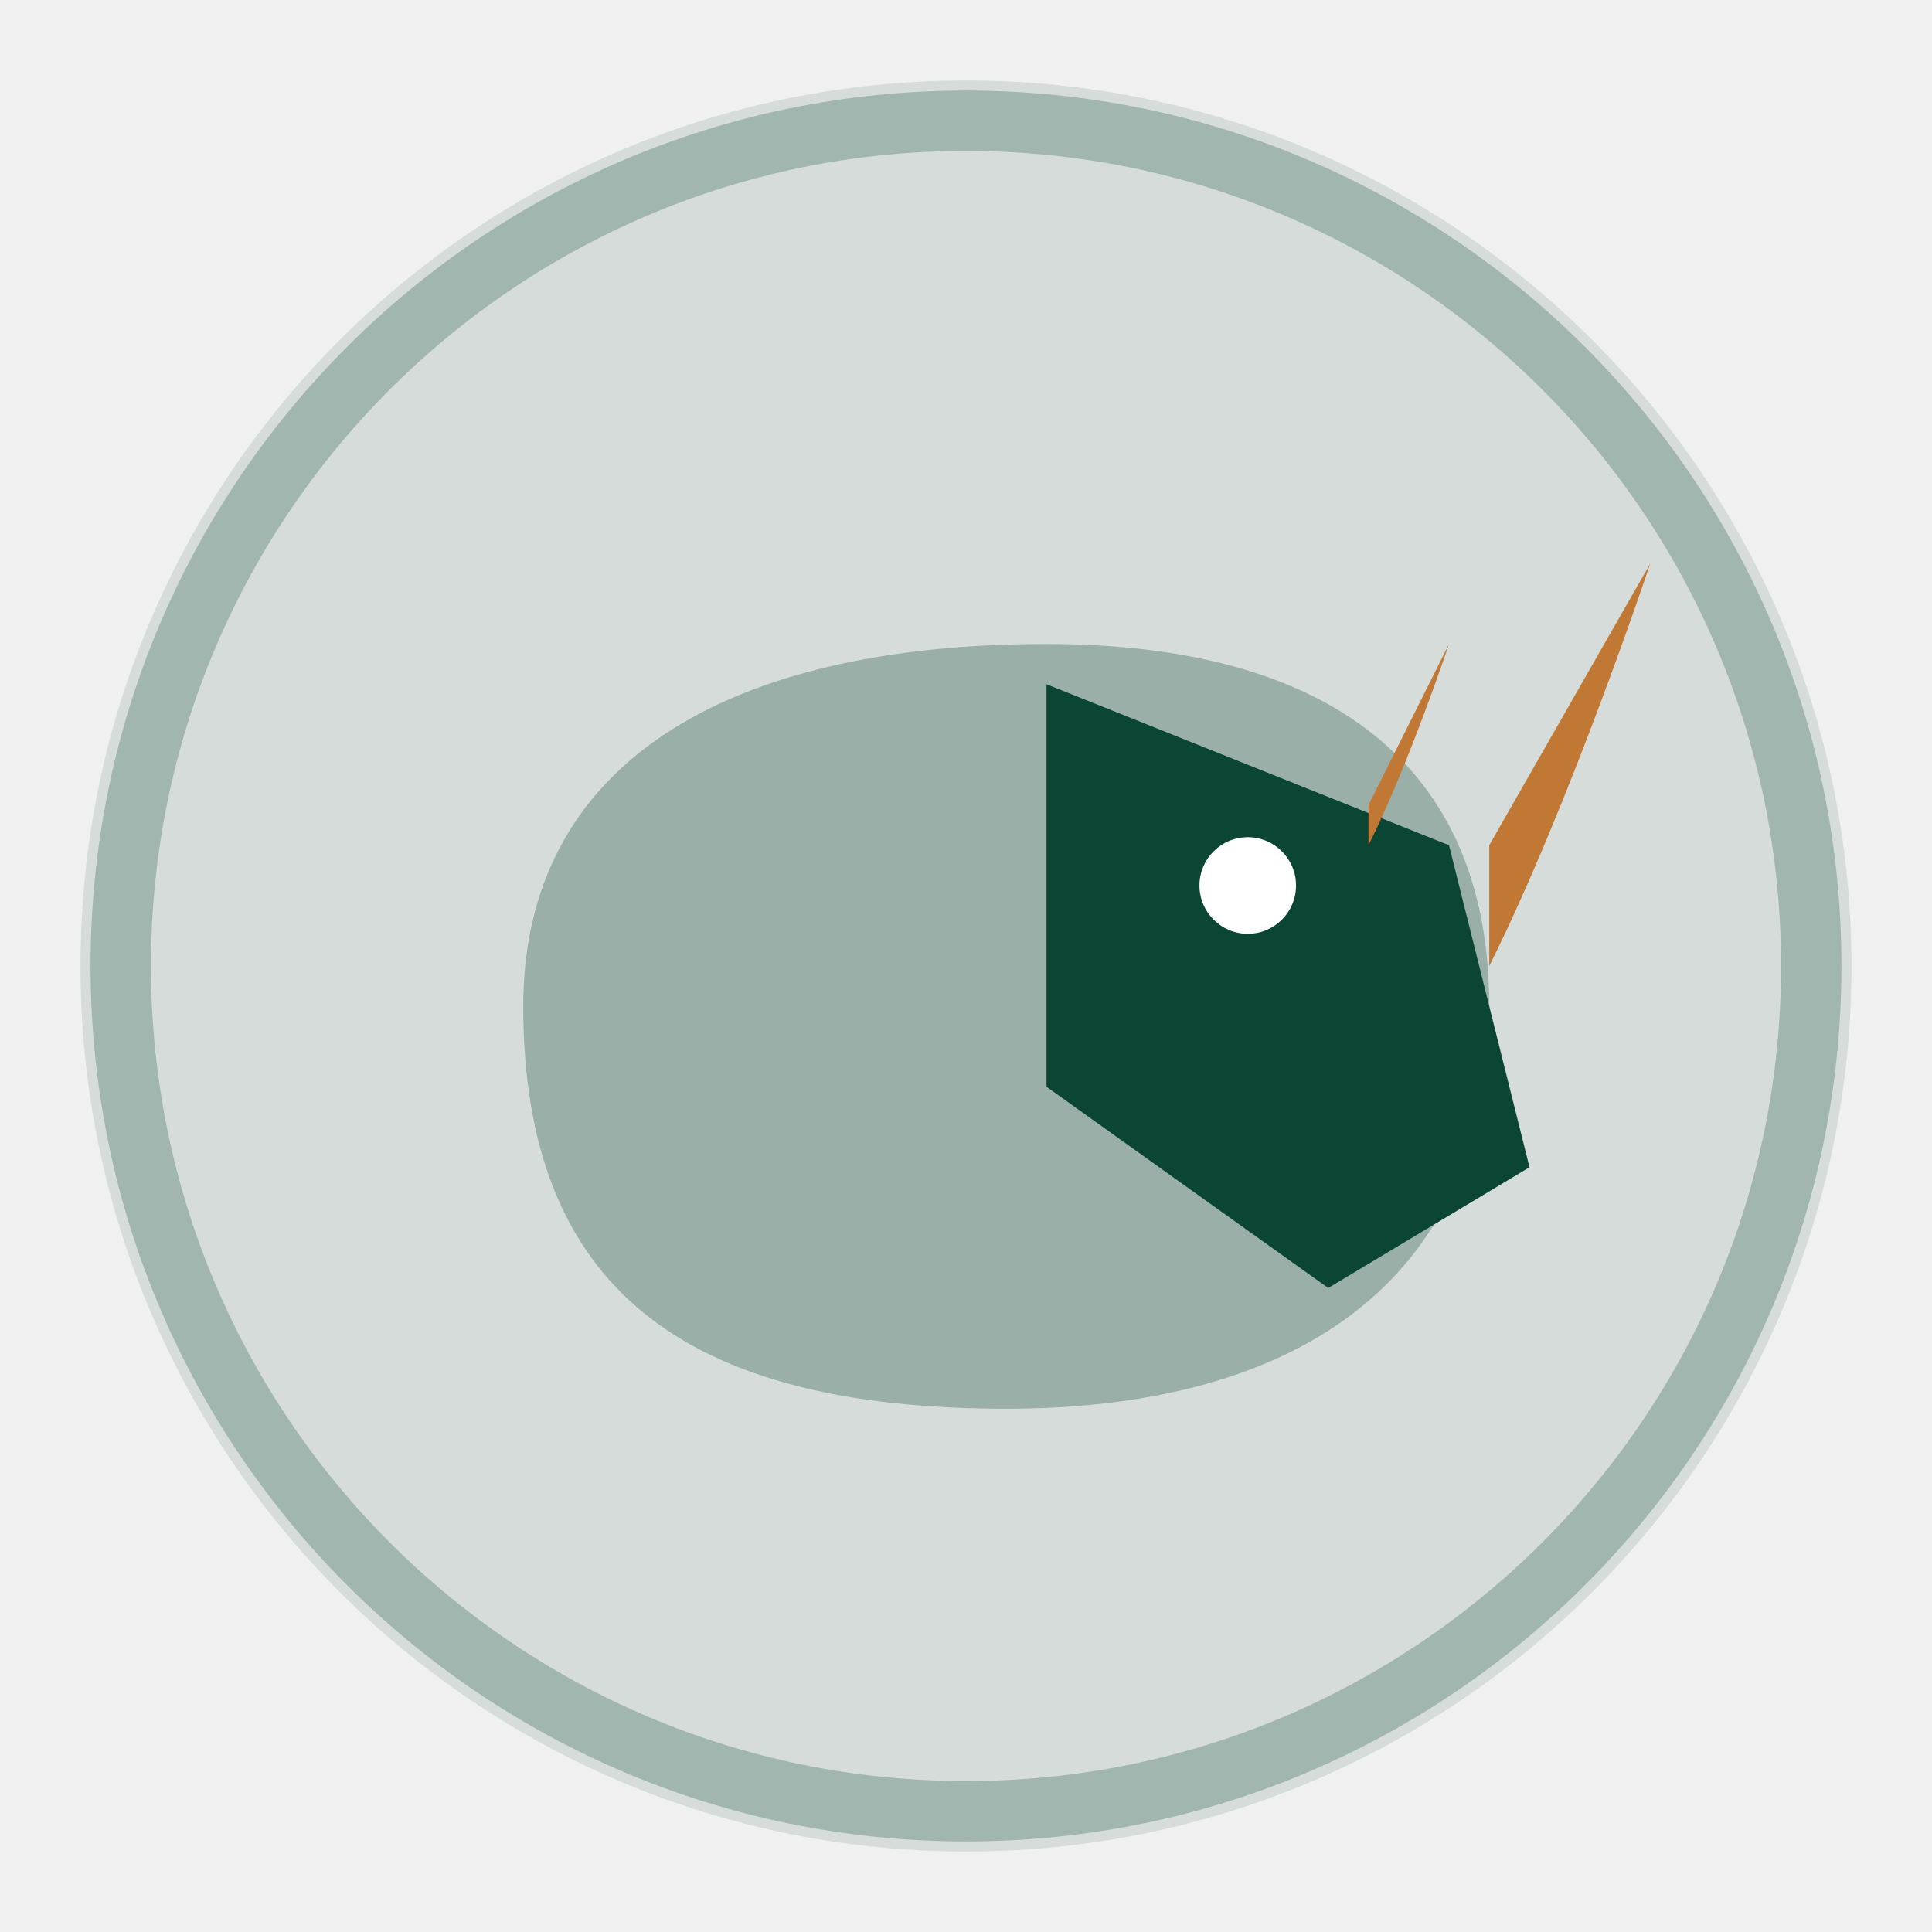
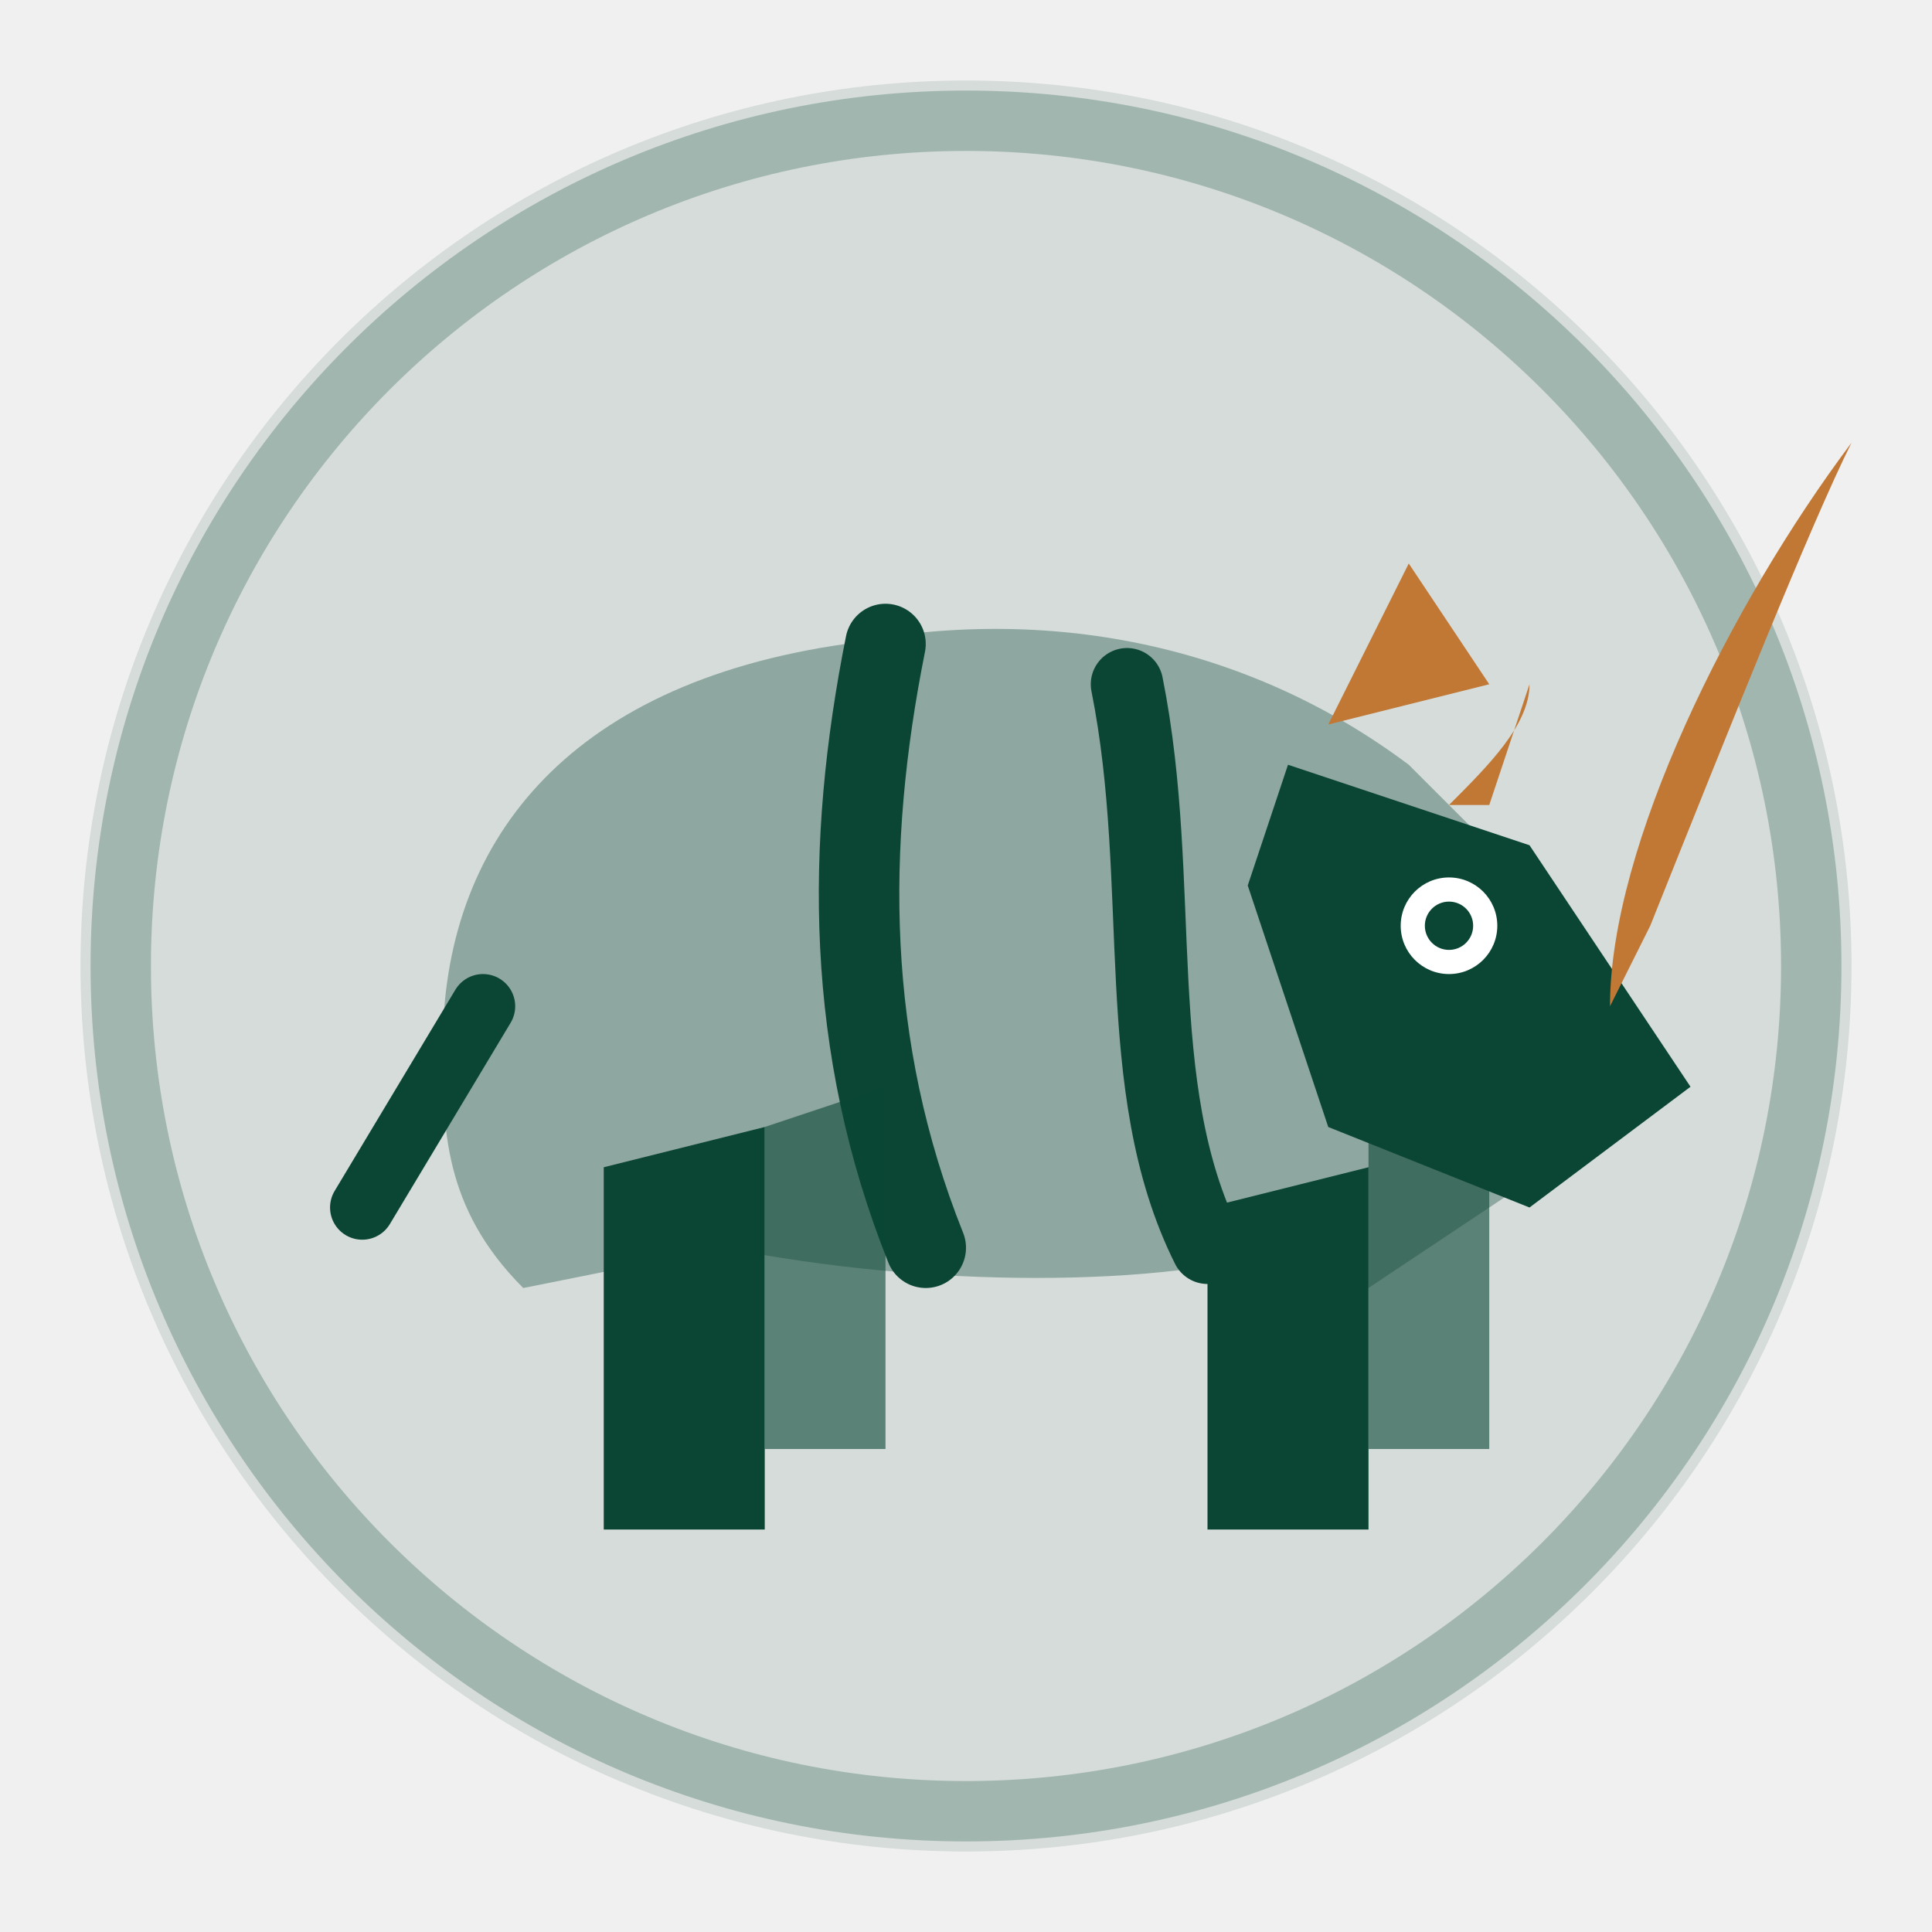
<svg xmlns="http://www.w3.org/2000/svg" viewBox="0 0 48 48" fill="none">
  <circle cx="24" cy="24" r="22" fill="#0B4635" fill-opacity="0.12" />
  <circle cx="24" cy="24" r="21" stroke="#0B4635" stroke-opacity="0.25" stroke-width="1.5" />
-   <path d="M13 25C13 19 18 16 26 16C33 16 37 19 37 25C37 32 32 35 25 35C17 35 13 32 13 25Z" fill="#0B4635" fill-opacity="0.3" />
-   <path d="M26 17L36 21L38 29L33 32L26 27" fill="#0B4635" />
-   <path d="M37 21L41 14C41 14 39 20 37 24Z" fill="#C27835" />
-   <path d="M34 20L36 16C36 16 35 19 34 21Z" fill="#C27835" />
-   <circle cx="31" cy="22" r="1.2" fill="#FFFFFF" />
+   <path d="M11 26C11 21 14 17 21 16C26 15 31 16 35 19L39 23L40 28L34 32L32 31C29 32 23 32 18 31L13 32C11 30 11 28 11 26Z" fill="#0B4635" fill-opacity="0.35" />
+   <path d="M22 16C21 21 21 26 23 31" stroke="#0B4635" stroke-width="2" stroke-linecap="round" />
+   <path d="M28 17C29 22 28 27 30 31" stroke="#0B4635" stroke-width="1.8" stroke-linecap="round" />
+   <path d="M30 30V38H34V29" fill="#0B4635" />
+   <path d="M34 28V36H37V27" fill="#0B4635" fill-opacity="0.6" />
+   <path d="M15 29V38H19V28" fill="#0B4635" />
+   <path d="M19 28V36H22V27" fill="#0B4635" fill-opacity="0.6" />
+   <path d="M32 19L38 21L42 27L38 30L33 28L31 22Z" fill="#0B4635" />
+   <path d="M33 18L35 14L37 17Z" fill="#C27835" />
+   <circle cx="36" cy="23" r="1.2" fill="#FFFFFF" />
+   <circle cx="36" cy="23" r="0.6" fill="#0B4635" />
+   <path d="M41 23C43 18 45 13 46 11C43 15 40 21 40 25Z" fill="#C27835" />
+   <path d="M37 20L38 17C38 18 37 19 36 20Z" fill="#C27835" />
+   <path d="M12 25L9 30" stroke="#0B4635" stroke-width="1.6" stroke-linecap="round" />
</svg>
